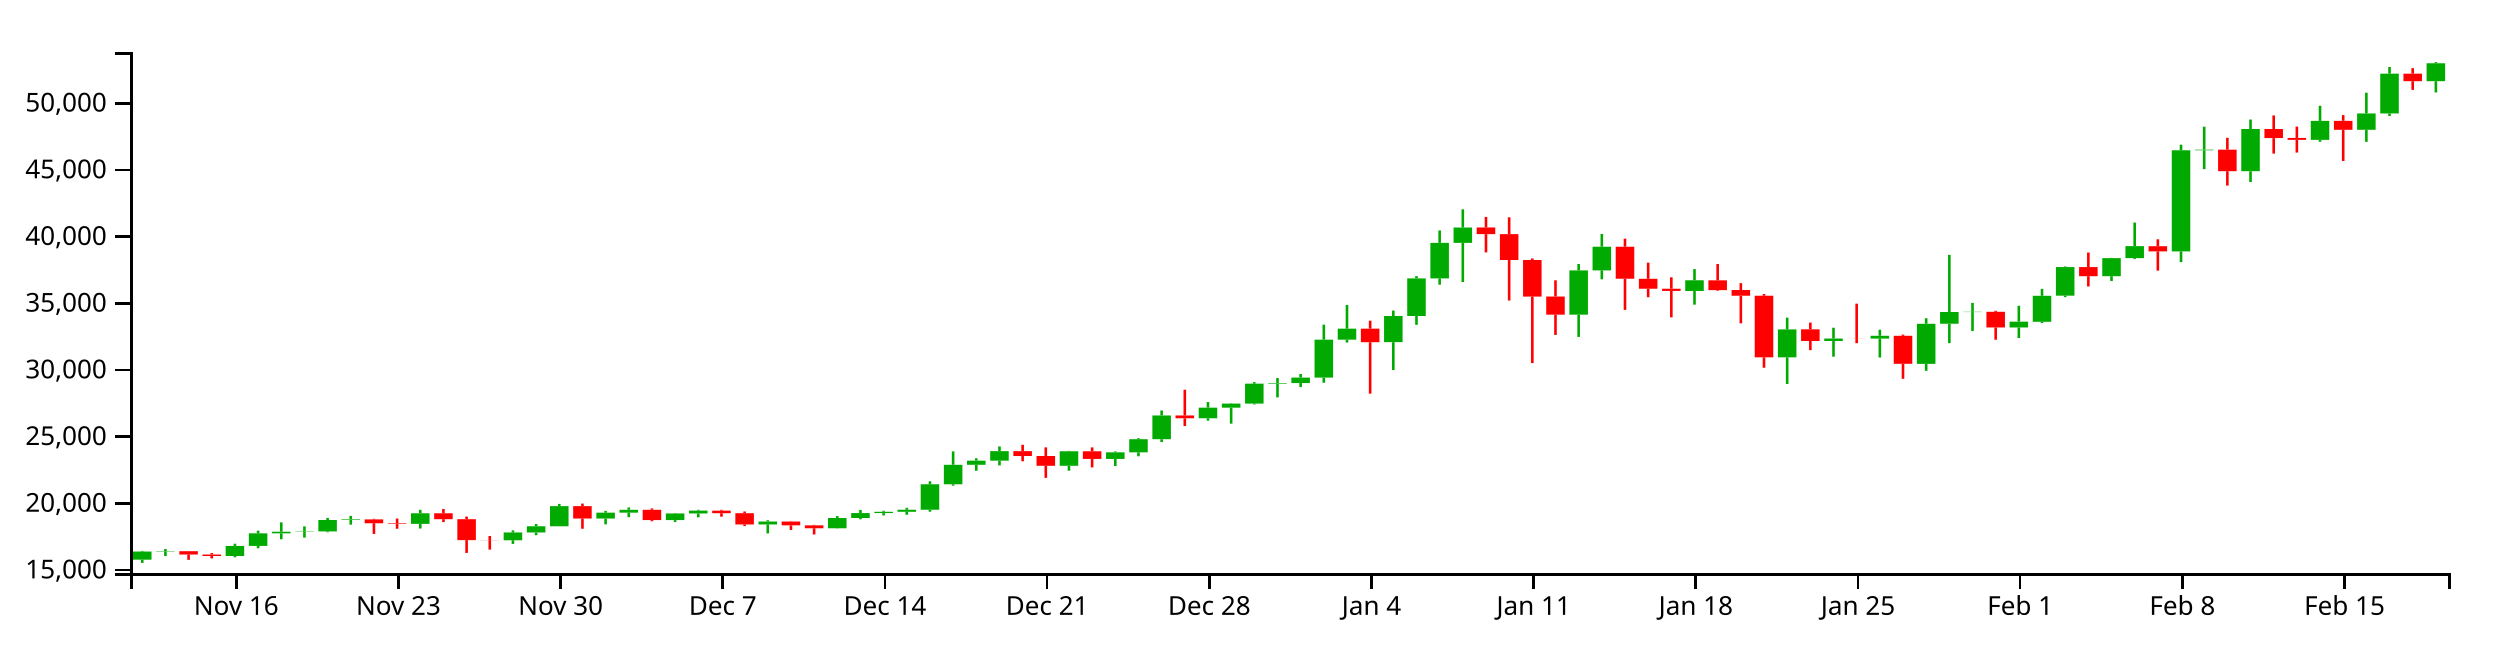
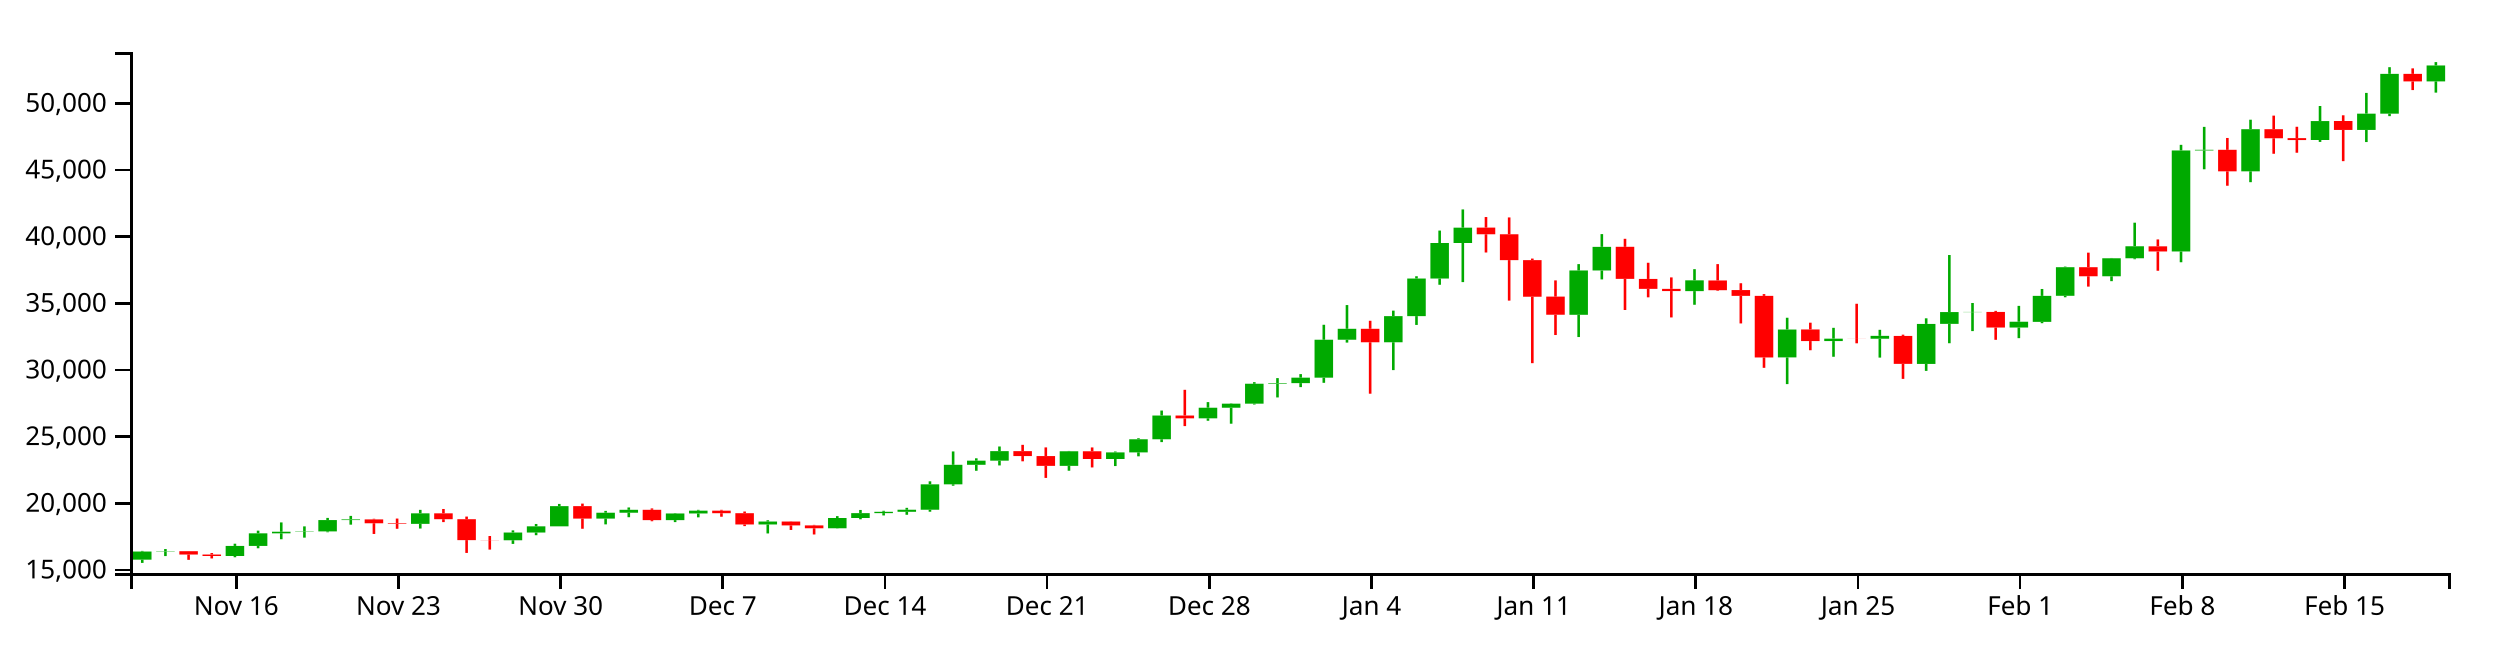
<svg xmlns="http://www.w3.org/2000/svg" version="1.1" width="960" height="250">
  <g transform="translate(50,20)">
    <style>.axis path,.axis line{fill:none;stroke:#000;shape-rendering:crispEdges;}path.candle{stroke:#000000;}path.candle.body{stroke-width:0;}path.candle.up{fill:#00AA00;stroke:#00AA00;}path.candle.down{fill:#FF0000;stroke:#FF0000;}</style>
    <g class="candlestick">
      <g class="data">
-         <path class="candle body up" d="M 1.068 194.906 l 7.117 0 L 8.185 191.794 l -7.117 0 L 1.068 194.906 M 9.964 191.794 l 7.117 0 L 17.081 191.646 l -7.117 0 L 9.964 191.794 M 36.653 193.509 l 7.117 0 L 43.77 189.634 l -7.117 0 L 36.653 193.509 M 45.55 189.636 l 7.117 0 L 52.667 184.789 l -7.117 0 L 45.55 189.636 M 54.446 184.789 l 7.117 0 L 61.563 184.191 l -7.117 0 L 54.446 184.789 M 63.343 184.183 l 7.117 0 L 70.46 184.054 l -7.117 0 L 63.343 184.183 M 72.239 184.054 l 7.117 0 L 79.356 179.686 l -7.117 0 L 72.239 184.054 M 81.136 179.686 l 7.117 0 L 88.253 179.439 l -7.117 0 L 81.136 179.686 M 107.825 181.159 l 7.117 0 L 114.942 177.103 l -7.117 0 L 107.825 181.159 M 143.411 187.452 l 7.117 0 L 150.528 184.479 l -7.117 0 L 143.411 187.452 M 152.307 184.479 l 7.117 0 L 159.424 182.097 l -7.117 0 L 152.307 184.479 M 161.204 182.097 l 7.117 0 L 168.321 174.358 l -7.117 0 L 161.204 182.097 M 178.996 179.126 l 7.117 0 L 186.114 176.877 l -7.117 0 L 178.996 179.126 M 187.893 176.877 l 7.117 0 L 195.01 175.761 l -7.117 0 L 187.893 176.877 M 205.686 179.712 l 7.117 0 L 212.803 177.166 l -7.117 0 L 205.686 179.712 M 214.582 177.166 l 7.117 0 L 221.699 176.081 l -7.117 0 L 214.582 177.166 M 241.271 181.384 l 7.117 0 L 248.389 180.272 l -7.117 0 L 241.271 181.384 M 267.961 182.857 l 7.117 0 L 275.078 178.902 l -7.117 0 L 267.961 182.857 M 276.857 178.902 l 7.117 0 L 283.974 177.026 l -7.117 0 L 276.857 178.902 M 285.754 177.026 l 7.117 0 L 292.871 176.523 l -7.117 0 L 285.754 177.026 M 294.65 176.52 l 7.117 0 L 301.767 175.738 l -7.117 0 L 294.65 176.52 M 303.547 175.738 l 7.117 0 L 310.664 165.959 l -7.117 0 L 303.547 175.738 M 312.443 165.959 l 7.117 0 L 319.56 158.473 l -7.117 0 L 312.443 165.959 M 321.339 158.473 l 7.117 0 L 328.457 156.884 l -7.117 0 L 321.339 158.473 M 330.236 156.884 l 7.117 0 L 337.353 153.225 l -7.117 0 L 330.236 156.884 M 356.925 158.869 l 7.117 0 L 364.042 153.281 l -7.117 0 L 356.925 158.869 M 374.718 156.243 l 7.117 0 L 381.835 153.699 l -7.117 0 L 374.718 156.243 M 383.615 153.7 l 7.117 0 L 390.732 148.662 l -7.117 0 L 383.615 153.7 M 392.511 148.662 l 7.117 0 L 399.628 139.54 l -7.117 0 L 392.511 148.662 M 410.304 140.625 l 7.117 0 L 417.421 136.538 l -7.117 0 L 410.304 140.625 M 419.2 136.538 l 7.117 0 L 426.317 134.973 l -7.117 0 L 419.2 136.538 M 428.097 134.973 l 7.117 0 L 435.214 127.338 l -7.117 0 L 428.097 134.973 M 436.993 127.338 l 7.117 0 L 444.11 127.092 l -7.117 0 L 436.993 127.338 M 445.89 127.092 l 7.117 0 L 453.007 125.002 l -7.117 0 L 445.89 127.092 M 454.786 125.002 l 7.117 0 L 461.903 110.421 l -7.117 0 L 454.786 125.002 M 463.683 110.431 l 7.117 0 L 470.8 106.212 l -7.117 0 L 463.683 110.431 M 481.475 111.387 l 7.117 0 L 488.593 101.349 l -7.117 0 L 481.475 111.387 M 490.372 101.349 l 7.117 0 L 497.489 86.905 l -7.117 0 L 490.372 101.349 M 499.268 86.905 l 7.117 0 L 506.385 73.265 l -7.117 0 L 499.268 86.905 M 508.165 73.264 l 7.117 0 L 515.282 67.372 l -7.117 0 L 508.165 73.264 M 552.647 100.838 l 7.117 0 L 559.764 83.821 l -7.117 0 L 552.647 100.838 M 561.543 83.821 l 7.117 0 L 568.661 74.739 l -7.117 0 L 561.543 83.821 M 597.129 91.742 l 7.117 0 L 604.246 87.612 l -7.117 0 L 597.129 91.742 M 632.715 117.215 l 7.117 0 L 639.832 106.493 l -7.117 0 L 632.715 117.215 M 650.508 110.935 l 7.117 0 L 657.625 110.003 l -7.117 0 L 650.508 110.935 M 668.301 110.032 l 7.117 0 L 675.418 108.938 l -7.117 0 L 668.301 110.032 M 686.094 119.723 l 7.117 0 L 693.211 104.343 l -7.117 0 L 686.094 119.723 M 694.99 104.326 l 7.117 0 L 702.107 99.798 l -7.117 0 L 694.99 104.326 M 703.886 99.829 l 7.117 0 L 711.004 99.744 l -7.117 0 L 703.886 99.829 M 721.679 105.736 l 7.117 0 L 728.796 103.516 l -7.117 0 L 721.679 105.736 M 730.576 103.564 l 7.117 0 L 737.693 93.58 l -7.117 0 L 730.576 103.564 M 739.472 93.547 l 7.117 0 L 746.589 82.554 l -7.117 0 L 739.472 93.547 M 757.265 86.048 l 7.117 0 L 764.382 79.115 l -7.117 0 L 757.265 86.048 M 766.162 79.12 l 7.117 0 L 773.279 74.522 l -7.117 0 L 766.162 79.12 M 783.954 76.526 l 7.117 0 L 791.072 37.704 l -7.117 0 L 783.954 76.526 M 792.851 37.704 l 7.117 0 L 799.968 37.471 l -7.117 0 L 792.851 37.704 M 810.644 45.732 l 7.117 0 L 817.761 29.536 l -7.117 0 L 810.644 45.732 M 837.333 33.699 l 7.117 0 L 844.45 26.42 l -7.117 0 L 837.333 33.699 M 855.126 29.835 l 7.117 0 L 862.243 23.574 l -7.117 0 L 855.126 29.835 M 864.022 23.574 l 7.117 0 L 871.14 8.278 l -7.117 0 L 864.022 23.574 M 881.815 11.183 l 7.117 0 L 888.932 4.302 l -7.117 0 L 881.815 11.183" />
-         <path class="candle body down" d="M 18.86 191.649 l 7.117 0 L 25.978 192.928 l -7.117 0 L 18.86 191.649 M 27.757 192.932 l 7.117 0 L 34.874 193.509 l -7.117 0 L 27.757 192.932 M 90.032 179.439 l 7.117 0 L 97.149 180.922 l -7.117 0 L 90.032 179.439 M 98.928 180.924 l 7.117 0 L 106.046 181.159 l -7.117 0 L 98.928 180.924 M 116.721 177.103 l 7.117 0 L 123.838 179.361 l -7.117 0 L 116.721 177.103 M 125.618 179.362 l 7.117 0 L 132.735 187.401 l -7.117 0 L 125.618 179.362 M 134.514 187.401 l 7.117 0 L 141.631 187.452 l -7.117 0 L 134.514 187.401 M 170.1 174.358 l 7.117 0 L 177.217 179.126 l -7.117 0 L 170.1 174.358 M 196.789 175.759 l 7.117 0 L 203.906 179.712 l -7.117 0 L 196.789 175.759 M 223.479 176.085 l 7.117 0 L 230.596 177.067 l -7.117 0 L 223.479 176.085 M 232.375 177.067 l 7.117 0 L 239.492 181.384 l -7.117 0 L 232.375 177.067 M 250.168 180.272 l 7.117 0 L 257.285 181.74 l -7.117 0 L 250.168 180.272 M 259.064 181.739 l 7.117 0 L 266.182 182.857 l -7.117 0 L 259.064 181.739 M 339.132 153.225 l 7.117 0 L 346.25 155.1 l -7.117 0 L 339.132 153.225 M 348.029 155.1 l 7.117 0 L 355.146 158.869 l -7.117 0 L 348.029 155.1 M 365.822 153.281 l 7.117 0 L 372.939 156.241 l -7.117 0 L 365.822 153.281 M 401.407 139.54 l 7.117 0 L 408.525 140.625 l -7.117 0 L 401.407 139.54 M 472.579 106.212 l 7.117 0 L 479.696 111.392 l -7.117 0 L 472.579 106.212 M 517.061 67.351 l 7.117 0 L 524.178 69.905 l -7.117 0 L 517.061 67.351 M 525.958 69.905 l 7.117 0 L 533.075 79.833 l -7.117 0 L 525.958 69.905 M 534.854 79.833 l 7.117 0 L 541.971 93.896 l -7.117 0 L 534.854 79.833 M 543.75 93.866 l 7.117 0 L 550.868 100.828 l -7.117 0 L 543.75 93.866 M 570.44 74.736 l 7.117 0 L 577.557 87.044 l -7.117 0 L 570.44 74.736 M 579.336 87.069 l 7.117 0 L 586.453 90.871 l -7.117 0 L 579.336 87.069 M 588.233 90.871 l 7.117 0 L 595.35 91.724 l -7.117 0 L 588.233 90.871 M 606.026 87.657 l 7.117 0 L 613.143 91.402 l -7.117 0 L 606.026 87.657 M 614.922 91.348 l 7.117 0 L 622.039 93.57 l -7.117 0 L 614.922 91.348 M 623.818 93.57 l 7.117 0 L 630.936 117.224 l -7.117 0 L 623.818 93.57 M 641.611 106.468 l 7.117 0 L 648.729 110.935 l -7.117 0 L 641.611 106.468 M 659.404 110.005 l 7.117 0 L 666.521 110.032 l -7.117 0 L 659.404 110.005 M 677.197 108.958 l 7.117 0 L 684.314 119.703 l -7.117 0 L 677.197 108.958 M 712.783 99.744 l 7.117 0 L 719.9 105.736 l -7.117 0 L 712.783 99.744 M 748.369 82.547 l 7.117 0 L 755.486 86.048 l -7.117 0 L 748.369 82.547 M 775.058 74.552 l 7.117 0 L 782.175 76.526 l -7.117 0 L 775.058 74.552 M 801.747 37.471 l 7.117 0 L 808.864 45.732 l -7.117 0 L 801.747 37.471 M 819.54 29.541 l 7.117 0 L 826.657 33.029 l -7.117 0 L 819.54 29.541 M 828.437 32.975 l 7.117 0 L 835.554 33.715 l -7.117 0 L 828.437 32.975 M 846.23 26.407 l 7.117 0 L 853.347 29.835 l -7.117 0 L 846.23 26.407 M 872.919 8.289 l 7.117 0 L 880.036 11.183 l -7.117 0 L 872.919 8.289" />
+         <path class="candle body up" d="M 1.068 194.907 l 7.117 0 L 8.185 191.796 l -7.117 0 L 1.068 194.907 M 9.964 191.796 l 7.117 0 L 17.081 191.648 l -7.117 0 L 9.964 191.796 M 36.653 193.51 l 7.117 0 L 43.77 189.636 l -7.117 0 L 36.653 193.51 M 45.55 189.639 l 7.117 0 L 52.667 184.794 l -7.117 0 L 45.55 189.639 M 54.446 184.794 l 7.117 0 L 61.563 184.196 l -7.117 0 L 54.446 184.794 M 63.343 184.188 l 7.117 0 L 70.46 184.059 l -7.117 0 L 63.343 184.188 M 72.239 184.059 l 7.117 0 L 79.356 179.693 l -7.117 0 L 72.239 184.059 M 81.136 179.693 l 7.117 0 L 88.253 179.446 l -7.117 0 L 81.136 179.693 M 107.825 181.165 l 7.117 0 L 114.942 177.11 l -7.117 0 L 107.825 181.165 M 143.411 187.455 l 7.117 0 L 150.528 184.484 l -7.117 0 L 143.411 187.455 M 152.307 184.484 l 7.117 0 L 159.424 182.102 l -7.117 0 L 152.307 184.484 M 161.204 182.102 l 7.117 0 L 168.321 174.367 l -7.117 0 L 161.204 182.102 M 178.996 179.133 l 7.117 0 L 186.114 176.885 l -7.117 0 L 178.996 179.133 M 187.893 176.885 l 7.117 0 L 195.01 175.769 l -7.117 0 L 187.893 176.885 M 205.686 179.719 l 7.117 0 L 212.803 177.174 l -7.117 0 L 205.686 179.719 M 214.582 177.174 l 7.117 0 L 221.699 176.089 l -7.117 0 L 214.582 177.174 M 241.271 181.39 l 7.117 0 L 248.389 180.278 l -7.117 0 L 241.271 181.39 M 267.961 182.863 l 7.117 0 L 275.078 178.909 l -7.117 0 L 267.961 182.863 M 276.857 178.909 l 7.117 0 L 283.974 177.034 l -7.117 0 L 276.857 178.909 M 285.754 177.034 l 7.117 0 L 292.871 176.531 l -7.117 0 L 285.754 177.034 M 294.65 176.528 l 7.117 0 L 301.767 175.746 l -7.117 0 L 294.65 176.528 M 303.547 175.746 l 7.117 0 L 310.664 165.971 l -7.117 0 L 303.547 175.746 M 312.443 165.971 l 7.117 0 L 319.56 158.488 l -7.117 0 L 312.443 165.971 M 321.339 158.488 l 7.117 0 L 328.457 156.899 l -7.117 0 L 321.339 158.488 M 330.236 156.899 l 7.117 0 L 337.353 153.242 l -7.117 0 L 330.236 156.899 M 356.925 158.883 l 7.117 0 L 364.042 153.298 l -7.117 0 L 356.925 158.883 M 374.718 156.259 l 7.117 0 L 381.835 153.716 l -7.117 0 L 374.718 156.259 M 383.615 153.717 l 7.117 0 L 390.732 148.681 l -7.117 0 L 383.615 153.717 M 392.511 148.681 l 7.117 0 L 399.628 139.563 l -7.117 0 L 392.511 148.681 M 410.304 140.647 l 7.117 0 L 417.421 136.562 l -7.117 0 L 410.304 140.647 M 419.2 136.562 l 7.117 0 L 426.317 134.998 l -7.117 0 L 419.2 136.562 M 428.097 134.998 l 7.117 0 L 435.214 127.366 l -7.117 0 L 428.097 134.998 M 436.993 127.366 l 7.117 0 L 444.11 127.12 l -7.117 0 L 436.993 127.366 M 445.89 127.12 l 7.117 0 L 453.007 125.03 l -7.117 0 L 445.89 127.12 M 454.786 125.03 l 7.117 0 L 461.903 110.455 l -7.117 0 L 454.786 125.03 M 463.683 110.465 l 7.117 0 L 470.8 106.248 l -7.117 0 L 463.683 110.465 M 481.475 111.421 l 7.117 0 L 488.593 101.386 l -7.117 0 L 481.475 111.421 M 490.372 101.386 l 7.117 0 L 497.489 86.949 l -7.117 0 L 490.372 101.386 M 499.268 86.949 l 7.117 0 L 506.385 73.314 l -7.117 0 L 499.268 86.949 M 508.165 73.313 l 7.117 0 L 515.282 67.423 l -7.117 0 L 508.165 73.313 M 552.647 100.876 l 7.117 0 L 559.764 83.866 l -7.117 0 L 552.647 100.876 M 561.543 83.866 l 7.117 0 L 568.661 74.788 l -7.117 0 L 561.543 83.866 M 597.129 91.784 l 7.117 0 L 604.246 87.656 l -7.117 0 L 597.129 91.784 M 632.715 117.246 l 7.117 0 L 639.832 106.529 l -7.117 0 L 632.715 117.246 M 650.508 110.969 l 7.117 0 L 657.625 110.038 l -7.117 0 L 650.508 110.969 M 668.301 110.067 l 7.117 0 L 675.418 108.973 l -7.117 0 L 668.301 110.067 M 686.094 119.754 l 7.117 0 L 693.211 104.38 l -7.117 0 L 686.094 119.754 M 694.99 104.363 l 7.117 0 L 702.107 99.837 l -7.117 0 L 694.99 104.363 M 703.886 99.867 l 7.117 0 L 711.004 99.782 l -7.117 0 L 703.886 99.867 M 721.679 105.772 l 7.117 0 L 728.796 103.553 l -7.117 0 L 721.679 105.772 M 730.576 103.601 l 7.117 0 L 737.693 93.621 l -7.117 0 L 730.576 103.601 M 739.472 93.588 l 7.117 0 L 746.589 82.599 l -7.117 0 L 739.472 93.588 M 757.265 86.092 l 7.117 0 L 764.382 79.162 l -7.117 0 L 757.265 86.092 M 766.162 79.166 l 7.117 0 L 773.279 74.57 l -7.117 0 L 766.162 79.166 M 783.954 76.574 l 7.117 0 L 791.072 37.767 l -7.117 0 L 783.954 76.574 M 792.851 37.768 l 7.117 0 L 799.968 37.534 l -7.117 0 L 792.851 37.768 M 810.644 45.792 l 7.117 0 L 817.761 29.603 l -7.117 0 L 810.644 45.792 M 837.333 33.764 l 7.117 0 L 844.45 26.488 l -7.117 0 L 837.333 33.764 M 855.126 29.902 l 7.117 0 L 862.243 23.643 l -7.117 0 L 855.126 29.902 M 864.022 23.643 l 7.117 0 L 871.14 8.353 l -7.117 0 L 864.022 23.643 M 881.815 11.257 l 7.117 0 L 888.932 5.14 l -7.117 0 L 881.815 11.257" />
+         <path class="candle body down" d="M 18.86 191.651 l 7.117 0 L 25.978 192.929 l -7.117 0 L 18.86 191.651 M 27.757 192.934 l 7.117 0 L 34.874 193.51 l -7.117 0 L 27.757 192.934 M 90.032 179.446 l 7.117 0 L 97.149 180.928 l -7.117 0 L 90.032 179.446 M 98.928 180.931 l 7.117 0 L 106.046 181.165 l -7.117 0 L 98.928 180.931 M 116.721 177.11 l 7.117 0 L 123.838 179.368 l -7.117 0 L 116.721 177.11 M 125.618 179.369 l 7.117 0 L 132.735 187.404 l -7.117 0 L 125.618 179.369 M 134.514 187.404 l 7.117 0 L 141.631 187.455 l -7.117 0 L 134.514 187.404 M 170.1 174.367 l 7.117 0 L 177.217 179.133 l -7.117 0 L 170.1 174.367 M 196.789 175.767 l 7.117 0 L 203.906 179.719 l -7.117 0 L 196.789 175.767 M 223.479 176.093 l 7.117 0 L 230.596 177.075 l -7.117 0 L 223.479 176.093 M 232.375 177.075 l 7.117 0 L 239.492 181.39 l -7.117 0 L 232.375 177.075 M 250.168 180.278 l 7.117 0 L 257.285 181.746 l -7.117 0 L 250.168 180.278 M 259.064 181.745 l 7.117 0 L 266.182 182.863 l -7.117 0 L 259.064 181.745 M 339.132 153.242 l 7.117 0 L 346.25 155.117 l -7.117 0 L 339.132 153.242 M 348.029 155.117 l 7.117 0 L 355.146 158.884 l -7.117 0 L 348.029 155.117 M 365.822 153.298 l 7.117 0 L 372.939 156.257 l -7.117 0 L 365.822 153.298 M 401.407 139.563 l 7.117 0 L 408.525 140.647 l -7.117 0 L 401.407 139.563 M 472.579 106.248 l 7.117 0 L 479.696 111.426 l -7.117 0 L 472.579 106.248 M 517.061 67.402 l 7.117 0 L 524.178 69.956 l -7.117 0 L 517.061 67.402 M 525.958 69.956 l 7.117 0 L 533.075 79.88 l -7.117 0 L 525.958 69.956 M 534.854 79.88 l 7.117 0 L 541.971 93.937 l -7.117 0 L 534.854 79.88 M 543.75 93.907 l 7.117 0 L 550.868 100.866 l -7.117 0 L 543.75 93.907 M 570.44 74.784 l 7.117 0 L 577.557 87.088 l -7.117 0 L 570.44 74.784 M 579.336 87.112 l 7.117 0 L 586.453 90.914 l -7.117 0 L 579.336 87.112 M 588.233 90.914 l 7.117 0 L 595.35 91.765 l -7.117 0 L 588.233 90.914 M 606.026 87.701 l 7.117 0 L 613.143 91.443 l -7.117 0 L 606.026 87.701 M 614.922 91.39 l 7.117 0 L 622.039 93.611 l -7.117 0 L 614.922 91.39 M 623.818 93.611 l 7.117 0 L 630.936 117.256 l -7.117 0 L 623.818 93.611 M 641.611 106.504 l 7.117 0 L 648.729 110.969 l -7.117 0 L 641.611 106.504 M 659.404 110.04 l 7.117 0 L 666.521 110.067 l -7.117 0 L 659.404 110.04 M 677.197 108.992 l 7.117 0 L 684.314 119.734 l -7.117 0 L 677.197 108.992 M 712.783 99.782 l 7.117 0 L 719.9 105.772 l -7.117 0 L 712.783 99.782 M 748.369 82.592 l 7.117 0 L 755.486 86.092 l -7.117 0 L 748.369 82.592 M 775.058 74.601 l 7.117 0 L 782.175 76.574 l -7.117 0 L 775.058 74.601 M 801.747 37.534 l 7.117 0 L 808.864 45.792 l -7.117 0 L 801.747 37.534 M 819.54 29.607 l 7.117 0 L 826.657 33.094 l -7.117 0 L 819.54 29.607 M 828.437 33.04 l 7.117 0 L 835.554 33.78 l -7.117 0 L 828.437 33.04 M 846.23 26.475 l 7.117 0 L 853.347 29.902 l -7.117 0 L 846.23 26.475 M 872.919 8.364 l 7.117 0 L 880.036 11.257 l -7.117 0 L 872.919 8.364" />
        <path class="candle body equal" />
-         <path class="candle wick up" d="M 4.626 191.544 L 4.626 191.794 M 4.626 194.906 L 4.626 196.154 M 13.523 190.83 L 13.523 191.646 M 13.523 191.794 L 13.523 193.533 M 40.212 188.781 L 40.212 189.634 M 40.212 193.509 L 40.212 193.985 M 49.108 183.768 L 49.108 184.789 M 49.108 189.636 L 49.108 190.533 M 58.005 180.602 L 58.005 184.191 M 58.005 184.789 L 58.005 187.068 M 66.901 182.123 L 66.901 184.054 M 66.901 184.183 L 66.901 186.447 M 75.798 178.869 L 75.798 179.686 M 75.798 184.054 L 75.798 184.376 M 84.694 178.097 L 84.694 179.439 M 84.694 179.686 L 84.694 181.464 M 111.383 175.776 L 111.383 177.103 M 111.383 181.159 L 111.383 182.952 M 146.969 183.657 L 146.969 184.479 M 146.969 187.452 L 146.969 188.855 M 155.866 181.2 L 155.866 182.097 M 155.866 184.479 L 155.866 185.518 M 164.762 173.501 L 164.762 174.358 M 164.762 182.097 L 164.762 182.097 M 182.555 176.171 L 182.555 176.877 M 182.555 179.126 L 182.555 181.354 M 191.451 174.859 L 191.451 175.761 M 191.451 176.877 L 191.451 178.603 M 209.244 177.016 L 209.244 177.166 M 209.244 179.712 L 209.244 180.483 M 218.141 175.771 L 218.141 176.081 M 218.141 177.166 L 218.141 178.655 M 244.83 179.768 L 244.83 180.272 M 244.83 181.384 L 244.83 184.837 M 271.519 178.185 L 271.519 178.902 M 271.519 182.857 L 271.519 182.938 M 280.416 175.817 L 280.416 177.026 M 280.416 178.902 L 280.416 179.402 M 289.312 176.135 L 289.312 176.523 M 289.312 177.026 L 289.312 177.922 M 298.209 175.003 L 298.209 175.738 M 298.209 176.52 L 298.209 177.666 M 307.105 164.81 L 307.105 165.959 M 307.105 175.738 L 307.105 176.495 M 316.002 153.336 L 316.002 158.473 M 316.002 165.959 L 316.002 166.5 M 324.898 155.973 L 324.898 156.884 M 324.898 158.473 L 324.898 160.763 M 333.794 151.433 L 333.794 153.225 M 333.794 156.884 L 333.794 158.714 M 360.484 153.146 L 360.484 153.281 M 360.484 158.869 L 360.484 160.746 M 378.277 153.365 L 378.277 153.699 M 378.277 156.243 L 378.277 158.953 M 387.173 148.266 L 387.173 148.662 M 387.173 153.7 L 387.173 155.213 M 396.07 137.626 L 396.07 139.54 M 396.07 148.662 L 396.07 149.75 M 413.862 134.384 L 413.862 136.538 M 413.862 140.625 L 413.862 141.55 M 422.759 134.845 L 422.759 134.973 M 422.759 136.538 L 422.759 142.682 M 431.655 126.721 L 431.655 127.338 M 431.655 134.973 L 431.655 135.306 M 440.552 125.164 L 440.552 127.092 M 440.552 127.338 L 440.552 132.591 M 449.448 123.628 L 449.448 125.002 M 449.448 127.092 L 449.448 128.624 M 458.345 104.676 L 458.345 110.421 M 458.345 125.002 L 458.345 126.975 M 467.241 97.104 L 467.241 106.212 M 467.241 110.431 L 467.241 111.524 M 485.034 99.246 L 485.034 101.349 M 485.034 111.387 L 485.034 122.091 M 493.93 86.035 L 493.93 86.905 M 493.93 101.349 L 493.93 104.737 M 502.827 68.488 L 502.827 73.265 M 502.827 86.905 L 502.827 89.309 M 511.723 60.369 L 511.723 67.372 M 511.723 73.264 L 511.723 88.285 M 556.206 81.37 L 556.206 83.821 M 556.206 100.838 L 556.206 109.388 M 565.102 69.845 L 565.102 74.739 M 565.102 83.821 L 565.102 87.254 M 600.688 83.317 L 600.688 87.612 M 600.688 91.742 L 600.688 96.992 M 636.273 101.979 L 636.273 106.493 M 636.273 117.215 L 636.273 127.469 M 654.066 105.849 L 654.066 110.003 M 654.066 110.935 L 654.066 116.969 M 671.859 106.612 L 671.859 108.938 M 671.859 110.032 L 671.859 117.29 M 689.652 102.197 L 689.652 104.343 M 689.652 119.723 L 689.652 122.387 M 698.549 77.877 L 698.549 99.798 M 698.549 104.326 L 698.549 111.768 M 707.445 96.311 L 707.445 99.744 M 707.445 99.829 L 707.445 107.109 M 725.238 97.416 L 725.238 103.516 M 725.238 105.736 L 725.238 109.817 M 734.134 90.926 L 734.134 93.58 M 734.134 103.564 L 734.134 104.071 M 743.031 82.33 L 743.031 82.554 M 743.031 93.547 L 743.031 94.112 M 760.824 79.013 L 760.824 79.115 M 760.824 86.048 L 760.824 87.926 M 769.72 65.463 L 769.72 74.522 M 769.72 79.12 L 769.72 79.495 M 787.513 35.555 L 787.513 37.704 M 787.513 76.526 L 787.513 80.658 M 796.409 28.652 L 796.409 37.471 M 796.409 37.704 L 796.409 44.946 M 814.202 25.903 L 814.202 29.536 M 814.202 45.732 L 814.202 49.899 M 840.892 20.634 L 840.892 26.42 M 840.892 33.699 L 840.892 34.43 M 858.685 15.606 L 858.685 23.574 M 858.685 29.835 L 858.685 34.484 M 867.581 5.722 L 867.581 8.278 M 867.581 23.574 L 867.581 24.529 M 885.374 3.846 L 885.374 4.302 M 885.374 11.183 L 885.374 15.498" style="stroke-width: 1px;" />
-         <path class="candle wick down" d="M 22.419 191.614 L 22.419 191.649 M 22.419 192.928 L 22.419 194.979 M 31.315 192.367 L 31.315 192.932 M 31.315 193.509 L 31.315 194.443 M 93.591 179.203 L 93.591 179.439 M 93.591 180.922 L 93.591 185.038 M 102.487 179.121 L 102.487 180.924 M 102.487 181.159 L 102.487 183.044 M 120.28 175.442 L 120.28 177.103 M 120.28 179.361 L 120.28 180.482 M 129.176 178.358 L 129.176 179.362 M 129.176 187.401 L 129.176 192.326 M 138.073 185.823 L 138.073 187.401 M 138.073 187.452 L 138.073 191.045 M 173.659 173.374 L 173.659 174.358 M 173.659 179.126 L 173.659 183.039 M 200.348 175.223 L 200.348 175.759 M 200.348 179.712 L 200.348 180.149 M 227.037 175.766 L 227.037 176.085 M 227.037 177.067 L 227.037 178.42 M 235.934 176.412 L 235.934 177.067 M 235.934 181.384 L 235.934 182.02 M 253.727 180.19 L 253.727 180.272 M 253.727 181.74 L 253.727 183.5 M 262.623 181.545 L 262.623 181.739 M 262.623 182.857 L 262.623 185.235 M 342.691 150.801 L 342.691 153.225 M 342.691 155.1 L 342.691 157.126 M 351.587 151.785 L 351.587 155.1 M 351.587 158.869 L 351.587 163.503 M 369.38 151.799 L 369.38 153.281 M 369.38 156.241 L 369.38 159.483 M 404.966 129.661 L 404.966 139.54 M 404.966 140.625 L 404.966 143.604 M 476.138 103.139 L 476.138 106.212 M 476.138 111.392 L 476.138 131.157 M 520.62 63.289 L 520.62 67.351 M 520.62 69.905 L 520.62 76.914 M 529.516 63.442 L 529.516 69.905 M 529.516 79.833 L 529.516 95.399 M 538.413 79.245 L 538.413 79.833 M 538.413 93.896 L 538.413 119.427 M 547.309 87.629 L 547.309 93.866 M 547.309 100.828 L 547.309 108.615 M 573.998 71.649 L 573.998 74.736 M 573.998 87.044 L 573.998 99 M 582.895 80.858 L 582.895 87.069 M 582.895 90.871 L 582.895 94.135 M 591.791 86.479 L 591.791 90.871 M 591.791 91.724 L 591.791 101.858 M 609.584 81.37 L 609.584 87.657 M 609.584 91.402 L 609.584 91.645 M 618.481 88.718 L 618.481 91.348 M 618.481 93.57 L 618.481 104.163 M 627.377 92.895 L 627.377 93.57 M 627.377 117.224 L 627.377 121.215 M 645.17 103.877 L 645.17 106.468 M 645.17 110.935 L 645.17 114.458 M 662.963 96.608 L 662.963 110.005 M 662.963 110.032 L 662.963 111.795 M 680.756 108.48 L 680.756 108.958 M 680.756 119.703 L 680.756 125.463 M 716.341 99.335 L 716.341 99.744 M 716.341 105.736 L 716.341 110.455 M 751.927 76.974 L 751.927 82.547 M 751.927 86.048 L 751.927 90.016 M 778.617 71.894 L 778.617 74.552 M 778.617 76.526 L 778.617 83.926 M 805.306 32.914 L 805.306 37.471 M 805.306 45.732 L 805.306 51.267 M 823.099 24.331 L 823.099 29.541 M 823.099 33.029 L 823.099 38.984 M 831.995 28.612 L 831.995 32.975 M 831.995 33.715 L 831.995 38.587 M 849.788 24.202 L 849.788 26.407 M 849.788 29.835 L 849.788 41.823 M 876.477 6.177 L 876.477 8.289 M 876.477 11.183 L 876.477 14.516" style="stroke-width: 1px;" />
+         <path class="candle wick up" d="M 4.626 191.545 L 4.626 191.796 M 4.626 194.907 L 4.626 196.154 M 13.523 190.832 L 13.523 191.648 M 13.523 191.796 L 13.523 193.534 M 40.212 188.784 L 40.212 189.636 M 40.212 193.51 L 40.212 193.986 M 49.108 183.773 L 49.108 184.794 M 49.108 189.639 L 49.108 190.535 M 58.005 180.608 L 58.005 184.196 M 58.005 184.794 L 58.005 187.072 M 66.901 182.129 L 66.901 184.059 M 66.901 184.188 L 66.901 186.451 M 75.798 178.876 L 75.798 179.693 M 75.798 184.059 L 75.798 184.381 M 84.694 178.104 L 84.694 179.446 M 84.694 179.693 L 84.694 181.47 M 111.383 175.784 L 111.383 177.11 M 111.383 181.165 L 111.383 182.958 M 146.969 183.662 L 146.969 184.484 M 146.969 187.455 L 146.969 188.858 M 155.866 181.206 L 155.866 182.102 M 155.866 184.484 L 155.866 185.523 M 164.762 173.51 L 164.762 174.367 M 164.762 182.102 L 164.762 182.102 M 182.555 176.178 L 182.555 176.885 M 182.555 179.133 L 182.555 181.36 M 191.451 174.868 L 191.451 175.769 M 191.451 176.885 L 191.451 178.61 M 209.244 177.023 L 209.244 177.174 M 209.244 179.719 L 209.244 180.49 M 218.141 175.779 L 218.141 176.089 M 218.141 177.174 L 218.141 178.662 M 244.83 179.775 L 244.83 180.278 M 244.83 181.39 L 244.83 184.842 M 271.519 178.192 L 271.519 178.909 M 271.519 182.863 L 271.519 182.944 M 280.416 175.825 L 280.416 177.034 M 280.416 178.909 L 280.416 179.409 M 289.312 176.143 L 289.312 176.531 M 289.312 177.034 L 289.312 177.93 M 298.209 175.011 L 298.209 175.746 M 298.209 176.528 L 298.209 177.674 M 307.105 164.822 L 307.105 165.971 M 307.105 175.746 L 307.105 176.503 M 316.002 153.353 L 316.002 158.488 M 316.002 165.971 L 316.002 166.512 M 324.898 155.989 L 324.898 156.899 M 324.898 158.488 L 324.898 160.777 M 333.794 151.451 L 333.794 153.242 M 333.794 156.899 L 333.794 158.729 M 360.484 153.163 L 360.484 153.298 M 360.484 158.883 L 360.484 160.76 M 378.277 153.382 L 378.277 153.716 M 378.277 156.259 L 378.277 158.968 M 387.173 148.285 L 387.173 148.681 M 387.173 153.717 L 387.173 155.229 M 396.07 137.65 L 396.07 139.563 M 396.07 148.681 L 396.07 149.769 M 413.862 134.409 L 413.862 136.562 M 413.862 140.647 L 413.862 141.572 M 422.759 134.87 L 422.759 134.998 M 422.759 136.562 L 422.759 142.703 M 431.655 126.749 L 431.655 127.366 M 431.655 134.998 L 431.655 135.33 M 440.552 125.193 L 440.552 127.12 M 440.552 127.366 L 440.552 132.617 M 449.448 123.657 L 449.448 125.03 M 449.448 127.12 L 449.448 128.651 M 458.345 104.712 L 458.345 110.455 M 458.345 125.03 L 458.345 127.002 M 467.241 97.144 L 467.241 106.248 M 467.241 110.465 L 467.241 111.558 M 485.034 99.285 L 485.034 101.386 M 485.034 111.421 L 485.034 122.12 M 493.93 86.079 L 493.93 86.949 M 493.93 101.386 L 493.93 104.774 M 502.827 68.539 L 502.827 73.314 M 502.827 86.949 L 502.827 89.352 M 511.723 60.423 L 511.723 67.423 M 511.723 73.313 L 511.723 88.328 M 556.206 81.416 L 556.206 83.866 M 556.206 100.876 L 556.206 109.423 M 565.102 69.895 L 565.102 74.788 M 565.102 83.866 L 565.102 87.297 M 600.688 83.362 L 600.688 87.656 M 600.688 91.784 L 600.688 97.032 M 636.273 102.016 L 636.273 106.529 M 636.273 117.246 L 636.273 127.497 M 654.066 105.885 L 654.066 110.038 M 654.066 110.969 L 654.066 117 M 671.859 106.648 L 671.859 108.973 M 671.859 110.067 L 671.859 117.321 M 689.652 102.234 L 689.652 104.38 M 689.652 119.754 L 689.652 122.417 M 698.549 77.924 L 698.549 99.837 M 698.549 104.363 L 698.549 111.801 M 707.445 96.351 L 707.445 99.782 M 707.445 99.867 L 707.445 107.144 M 725.238 97.456 L 725.238 103.553 M 725.238 105.772 L 725.238 109.852 M 734.134 90.968 L 734.134 93.621 M 734.134 103.601 L 734.134 104.108 M 743.031 82.375 L 743.031 82.599 M 743.031 93.588 L 743.031 94.153 M 760.824 79.06 L 760.824 79.162 M 760.824 86.092 L 760.824 87.969 M 769.72 65.515 L 769.72 74.57 M 769.72 79.166 L 769.72 79.542 M 787.513 35.619 L 787.513 37.767 M 787.513 76.574 L 787.513 80.705 M 796.409 28.719 L 796.409 37.534 M 796.409 37.768 L 796.409 45.006 M 814.202 25.971 L 814.202 29.603 M 814.202 45.792 L 814.202 49.958 M 840.892 20.704 L 840.892 26.488 M 840.892 33.764 L 840.892 34.494 M 858.685 15.678 L 858.685 23.643 M 858.685 29.902 L 858.685 34.548 M 867.581 5.798 L 867.581 8.353 M 867.581 23.643 L 867.581 24.598 M 885.374 3.846 L 885.374 5.14 M 885.374 11.257 L 885.374 15.57" style="stroke-width: 1px;" />
+         <path class="candle wick down" d="M 22.419 191.616 L 22.419 191.651 M 22.419 192.929 L 22.419 194.979 M 31.315 192.368 L 31.315 192.934 M 31.315 193.51 L 31.315 194.443 M 93.591 179.21 L 93.591 179.446 M 93.591 180.928 L 93.591 185.042 M 102.487 179.128 L 102.487 180.931 M 102.487 181.165 L 102.487 183.05 M 120.28 175.45 L 120.28 177.11 M 120.28 179.368 L 120.28 180.488 M 129.176 178.365 L 129.176 179.369 M 129.176 187.404 L 129.176 192.327 M 138.073 185.827 L 138.073 187.404 M 138.073 187.455 L 138.073 191.047 M 173.659 173.383 L 173.659 174.367 M 173.659 179.133 L 173.659 183.044 M 200.348 175.231 L 200.348 175.767 M 200.348 179.719 L 200.348 180.155 M 227.037 175.774 L 227.037 176.093 M 227.037 177.075 L 227.037 178.427 M 235.934 176.42 L 235.934 177.075 M 235.934 181.39 L 235.934 182.026 M 253.727 180.196 L 253.727 180.278 M 253.727 181.746 L 253.727 183.505 M 262.623 181.551 L 262.623 181.745 M 262.623 182.863 L 262.623 185.239 M 342.691 150.819 L 342.691 153.242 M 342.691 155.117 L 342.691 157.142 M 351.587 151.803 L 351.587 155.117 M 351.587 158.884 L 351.587 163.516 M 369.38 151.817 L 369.38 153.298 M 369.38 156.257 L 369.38 159.497 M 404.966 129.688 L 404.966 139.563 M 404.966 140.647 L 404.966 143.625 M 476.138 103.176 L 476.138 106.248 M 476.138 111.426 L 476.138 131.183 M 520.62 63.342 L 520.62 67.402 M 520.62 69.956 L 520.62 76.961 M 529.516 63.495 L 529.516 69.956 M 529.516 79.88 L 529.516 95.439 M 538.413 79.292 L 538.413 79.88 M 538.413 93.937 L 538.413 119.458 M 547.309 87.672 L 547.309 93.907 M 547.309 100.866 L 547.309 108.649 M 573.998 71.699 L 573.998 74.784 M 573.998 87.088 L 573.998 99.039 M 582.895 80.904 L 582.895 87.112 M 582.895 90.914 L 582.895 94.176 M 591.791 86.523 L 591.791 90.914 M 591.791 91.765 L 591.791 101.896 M 609.584 81.416 L 609.584 87.701 M 609.584 91.443 L 609.584 91.686 M 618.481 88.761 L 618.481 91.39 M 618.481 93.611 L 618.481 104.2 M 627.377 92.936 L 627.377 93.611 M 627.377 117.256 L 627.377 121.245 M 645.17 103.913 L 645.17 106.504 M 645.17 110.969 L 645.17 114.491 M 662.963 96.648 L 662.963 110.04 M 662.963 110.067 L 662.963 111.829 M 680.756 108.515 L 680.756 108.992 M 680.756 119.734 L 680.756 125.491 M 716.341 99.373 L 716.341 99.782 M 716.341 105.772 L 716.341 110.489 M 751.927 77.021 L 751.927 82.592 M 751.927 86.092 L 751.927 90.059 M 778.617 71.943 L 778.617 74.601 M 778.617 76.574 L 778.617 83.971 M 805.306 32.98 L 805.306 37.534 M 805.306 45.792 L 805.306 51.325 M 823.099 24.399 L 823.099 29.607 M 823.099 33.094 L 823.099 39.047 M 831.995 28.679 L 831.995 33.04 M 831.995 33.78 L 831.995 38.65 M 849.788 24.271 L 849.788 26.475 M 849.788 29.902 L 849.788 41.884 M 876.477 6.253 L 876.477 8.364 M 876.477 11.257 L 876.477 14.589" style="stroke-width: 1px;" />
        <path class="candle wick equal" style="stroke-width: 1px;" />
      </g>
    </g>
    <g class="x axis" transform="translate(0,200)" fill="none" font-size="10" font-family="sans-serif" text-anchor="middle">
      <path class="domain" stroke="#000" d="M0.5,6V0.5H890.5V6" />
      <g class="tick" opacity="1" transform="translate(40.21192,0)">
        <line stroke="#000" y2="6" x1="0.5" x2="0.5" />
        <text fill="#000" y="9" x="0.5" dy="0.71em">Nov 16</text>
      </g>
      <g class="tick" opacity="1" transform="translate(102.487,0)">
        <line stroke="#000" y2="6" x1="0.5" x2="0.5" />
        <text fill="#000" y="9" x="0.5" dy="0.71em">Nov 23</text>
      </g>
      <g class="tick" opacity="1" transform="translate(164.7621,0)">
        <line stroke="#000" y2="6" x1="0.5" x2="0.5" />
        <text fill="#000" y="9" x="0.5" dy="0.71em">Nov 30</text>
      </g>
      <g class="tick" opacity="1" transform="translate(227.0372,0)">
        <line stroke="#000" y2="6" x1="0.5" x2="0.5" />
        <text fill="#000" y="9" x="0.5" dy="0.71em">Dec  7</text>
      </g>
      <g class="tick" opacity="1" transform="translate(289.3123,0)">
        <line stroke="#000" y2="6" x1="0.5" x2="0.5" />
        <text fill="#000" y="9" x="0.5" dy="0.71em">Dec 14</text>
      </g>
      <g class="tick" opacity="1" transform="translate(351.5874,0)">
        <line stroke="#000" y2="6" x1="0.5" x2="0.5" />
        <text fill="#000" y="9" x="0.5" dy="0.71em">Dec 21</text>
      </g>
      <g class="tick" opacity="1" transform="translate(413.8625,0)">
        <line stroke="#000" y2="6" x1="0.5" x2="0.5" />
        <text fill="#000" y="9" x="0.5" dy="0.71em">Dec 28</text>
      </g>
      <g class="tick" opacity="1" transform="translate(476.1375,0)">
        <line stroke="#000" y2="6" x1="0.5" x2="0.5" />
        <text fill="#000" y="9" x="0.5" dy="0.71em">Jan  4</text>
      </g>
      <g class="tick" opacity="1" transform="translate(538.4126,0)">
        <line stroke="#000" y2="6" x1="0.5" x2="0.5" />
        <text fill="#000" y="9" x="0.5" dy="0.71em">Jan 11</text>
      </g>
      <g class="tick" opacity="1" transform="translate(600.6877,0)">
        <line stroke="#000" y2="6" x1="0.5" x2="0.5" />
        <text fill="#000" y="9" x="0.5" dy="0.71em">Jan 18</text>
      </g>
      <g class="tick" opacity="1" transform="translate(662.9628,0)">
        <line stroke="#000" y2="6" x1="0.5" x2="0.5" />
        <text fill="#000" y="9" x="0.5" dy="0.71em">Jan 25</text>
      </g>
      <g class="tick" opacity="1" transform="translate(725.2379,0)">
        <line stroke="#000" y2="6" x1="0.5" x2="0.5" />
        <text fill="#000" y="9" x="0.5" dy="0.71em">Feb  1</text>
      </g>
      <g class="tick" opacity="1" transform="translate(787.513,0)">
        <line stroke="#000" y2="6" x1="0.5" x2="0.5" />
        <text fill="#000" y="9" x="0.5" dy="0.71em">Feb  8</text>
      </g>
      <g class="tick" opacity="1" transform="translate(849.7881,0)">
        <line stroke="#000" y2="6" x1="0.5" x2="0.5" />
        <text fill="#000" y="9" x="0.5" dy="0.71em">Feb 15</text>
      </g>
    </g>
    <g class="y axis" fill="none" font-size="10" font-family="sans-serif" text-anchor="end">
      <path class="domain" stroke="#000" d="M-6,200.5H0.5V0.5H-6" />
-       <g class="tick" opacity="1" transform="translate(0,198.4109)">
+       <g class="tick" opacity="1" transform="translate(0,198.41)">
        <line stroke="#000" x2="-6" y1="0.5" y2="0.5" />
        <text fill="#000" x="-9" y="0.5" dy="0.32em">15,000</text>
      </g>
-       <g class="tick" opacity="1" transform="translate(0,172.8001)">
+       <g class="tick" opacity="1" transform="translate(0,172.8095)">
        <line stroke="#000" x2="-6" y1="0.5" y2="0.5" />
        <text fill="#000" x="-9" y="0.5" dy="0.32em">20,000</text>
      </g>
-       <g class="tick" opacity="1" transform="translate(0,147.1894)">
+       <g class="tick" opacity="1" transform="translate(0,147.209)">
        <line stroke="#000" x2="-6" y1="0.5" y2="0.5" />
        <text fill="#000" x="-9" y="0.5" dy="0.32em">25,000</text>
      </g>
-       <g class="tick" opacity="1" transform="translate(0,121.5787)">
+       <g class="tick" opacity="1" transform="translate(0,121.6085)">
        <line stroke="#000" x2="-6" y1="0.5" y2="0.5" />
        <text fill="#000" x="-9" y="0.5" dy="0.32em">30,000</text>
      </g>
-       <g class="tick" opacity="1" transform="translate(0,95.96792)">
+       <g class="tick" opacity="1" transform="translate(0,96.00796)">
        <line stroke="#000" x2="-6" y1="0.5" y2="0.5" />
        <text fill="#000" x="-9" y="0.5" dy="0.32em">35,000</text>
      </g>
-       <g class="tick" opacity="1" transform="translate(0,70.35719)">
+       <g class="tick" opacity="1" transform="translate(0,70.40746)">
        <line stroke="#000" x2="-6" y1="0.5" y2="0.5" />
        <text fill="#000" x="-9" y="0.5" dy="0.32em">40,000</text>
      </g>
-       <g class="tick" opacity="1" transform="translate(0,44.74645)">
+       <g class="tick" opacity="1" transform="translate(0,44.80696)">
        <line stroke="#000" x2="-6" y1="0.5" y2="0.5" />
        <text fill="#000" x="-9" y="0.5" dy="0.32em">45,000</text>
      </g>
-       <g class="tick" opacity="1" transform="translate(0,19.13571)">
+       <g class="tick" opacity="1" transform="translate(0,19.20645)">
        <line stroke="#000" x2="-6" y1="0.5" y2="0.5" />
        <text fill="#000" x="-9" y="0.5" dy="0.32em">50,000</text>
      </g>
      <text transform="rotate(-90)" y="6" dy=".71em" style="text-anchor: end;">Price ($)</text>
    </g>
  </g>
</svg>
